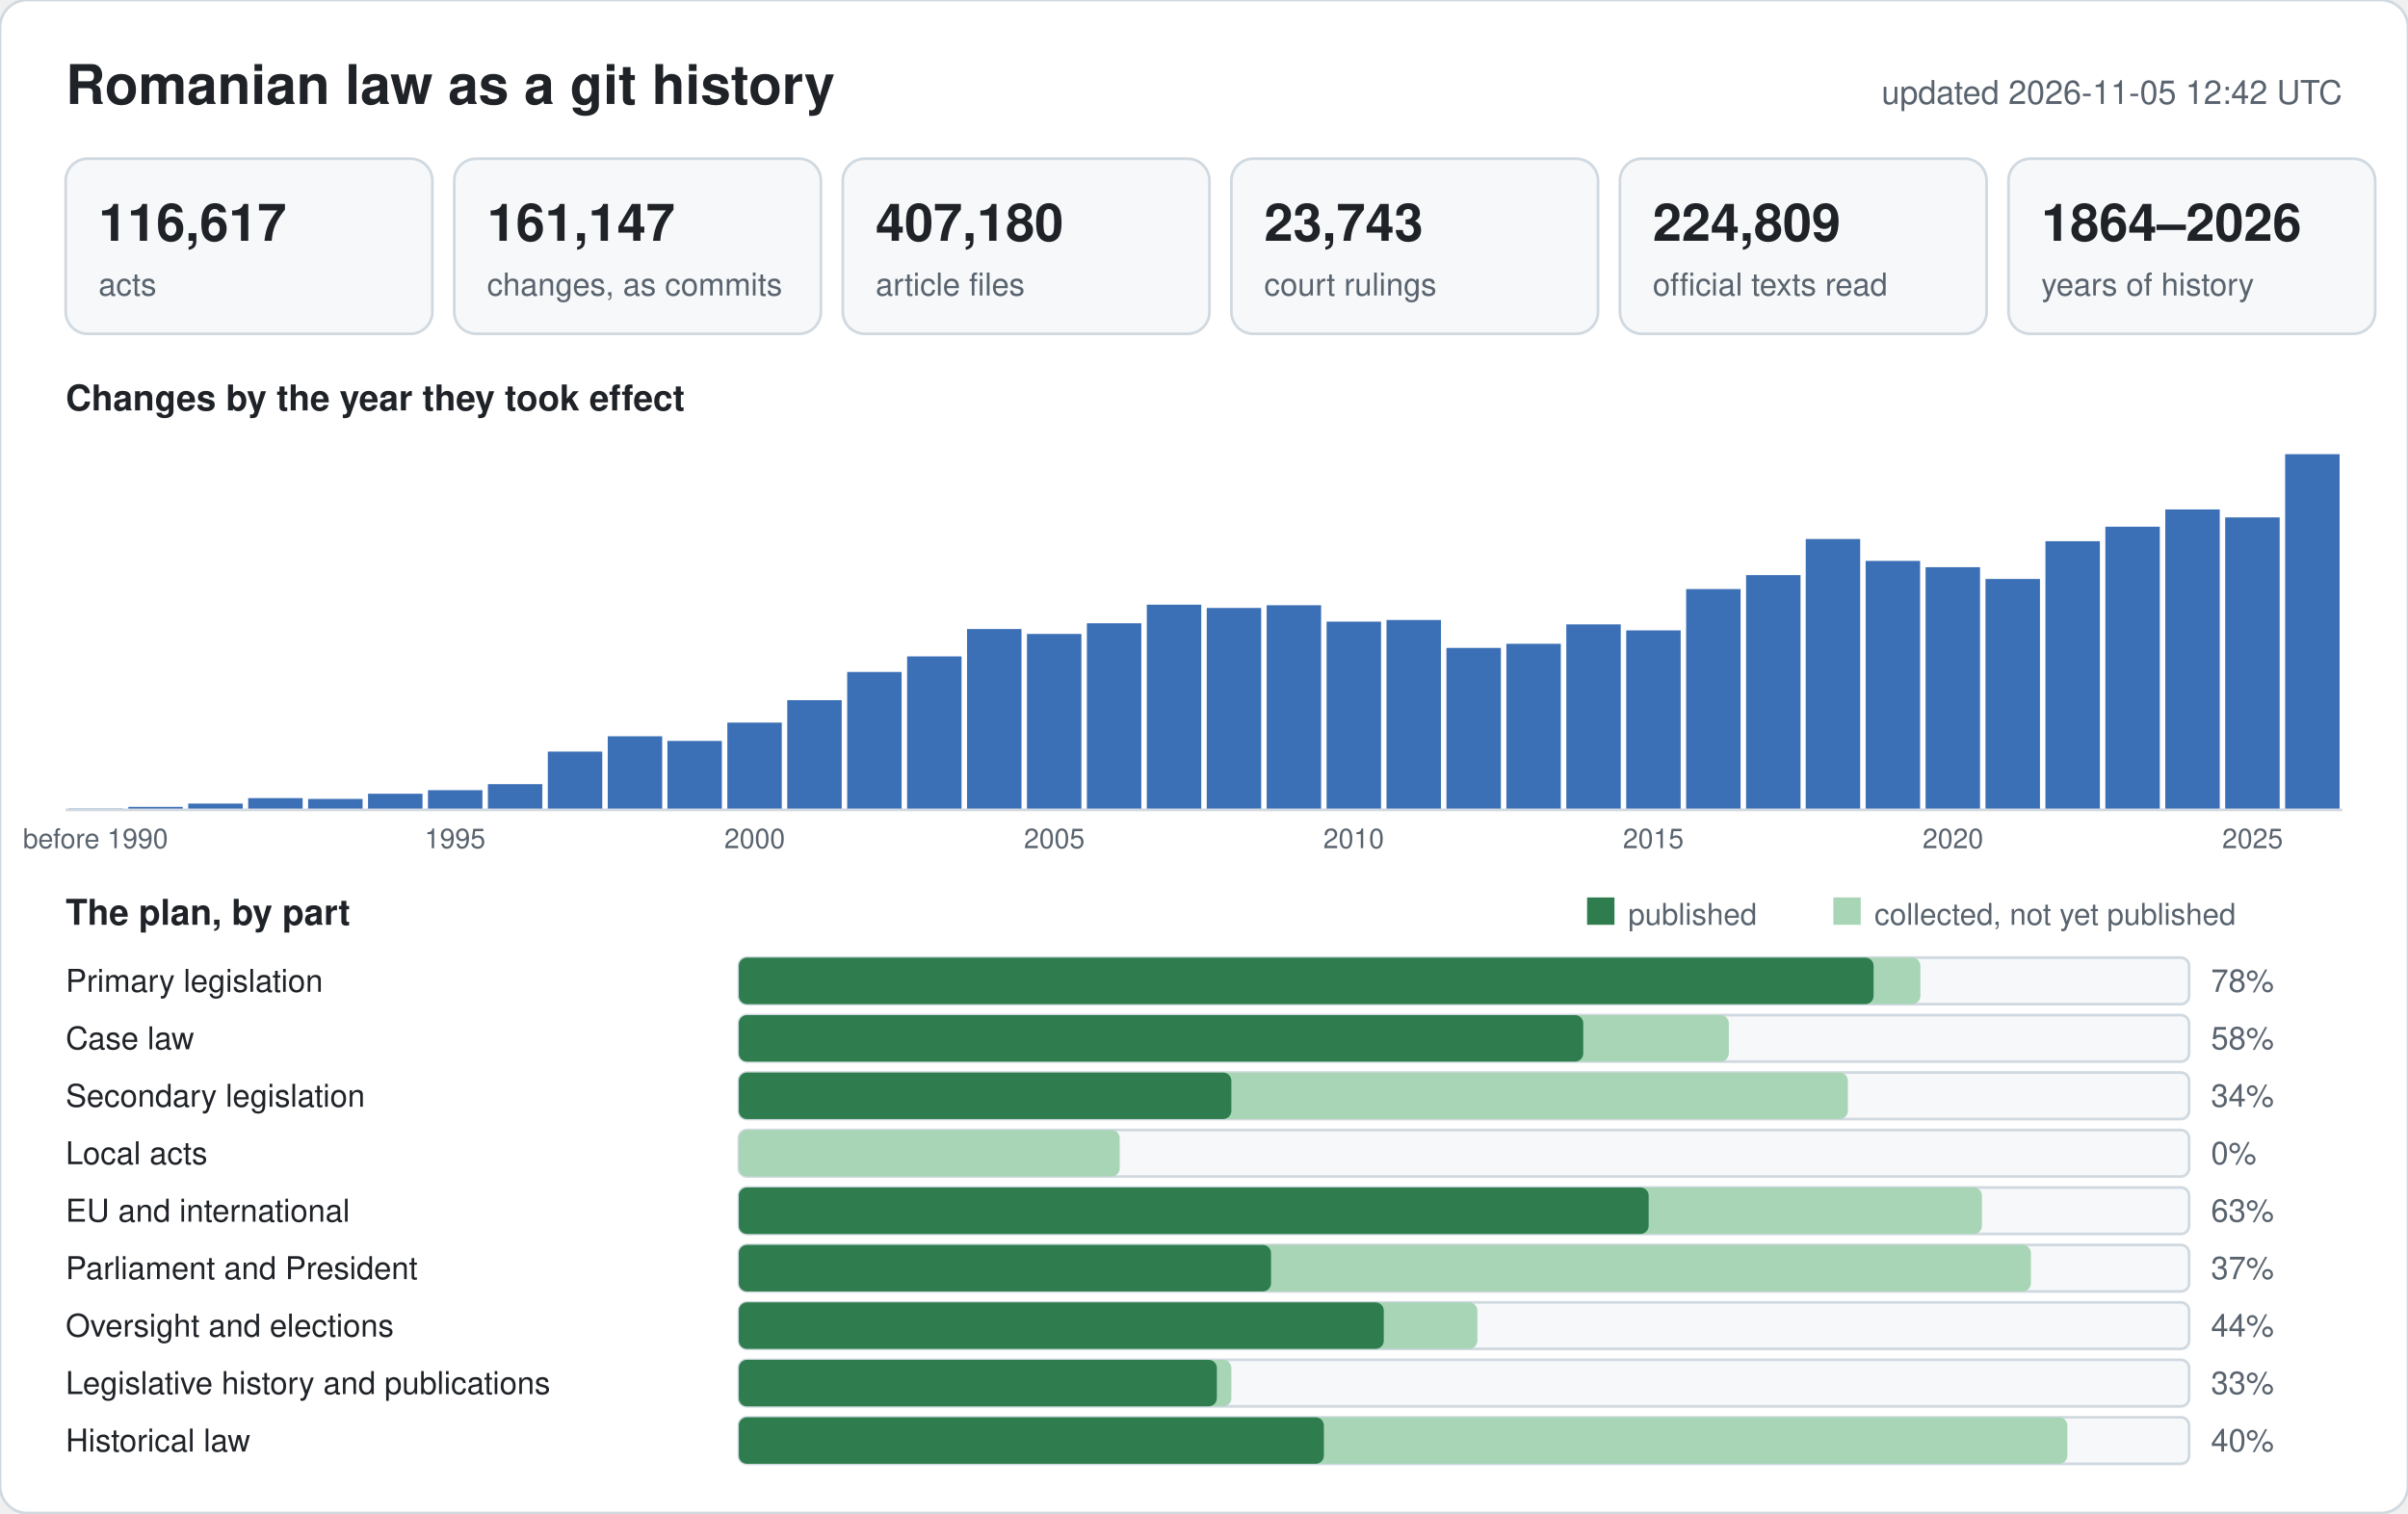
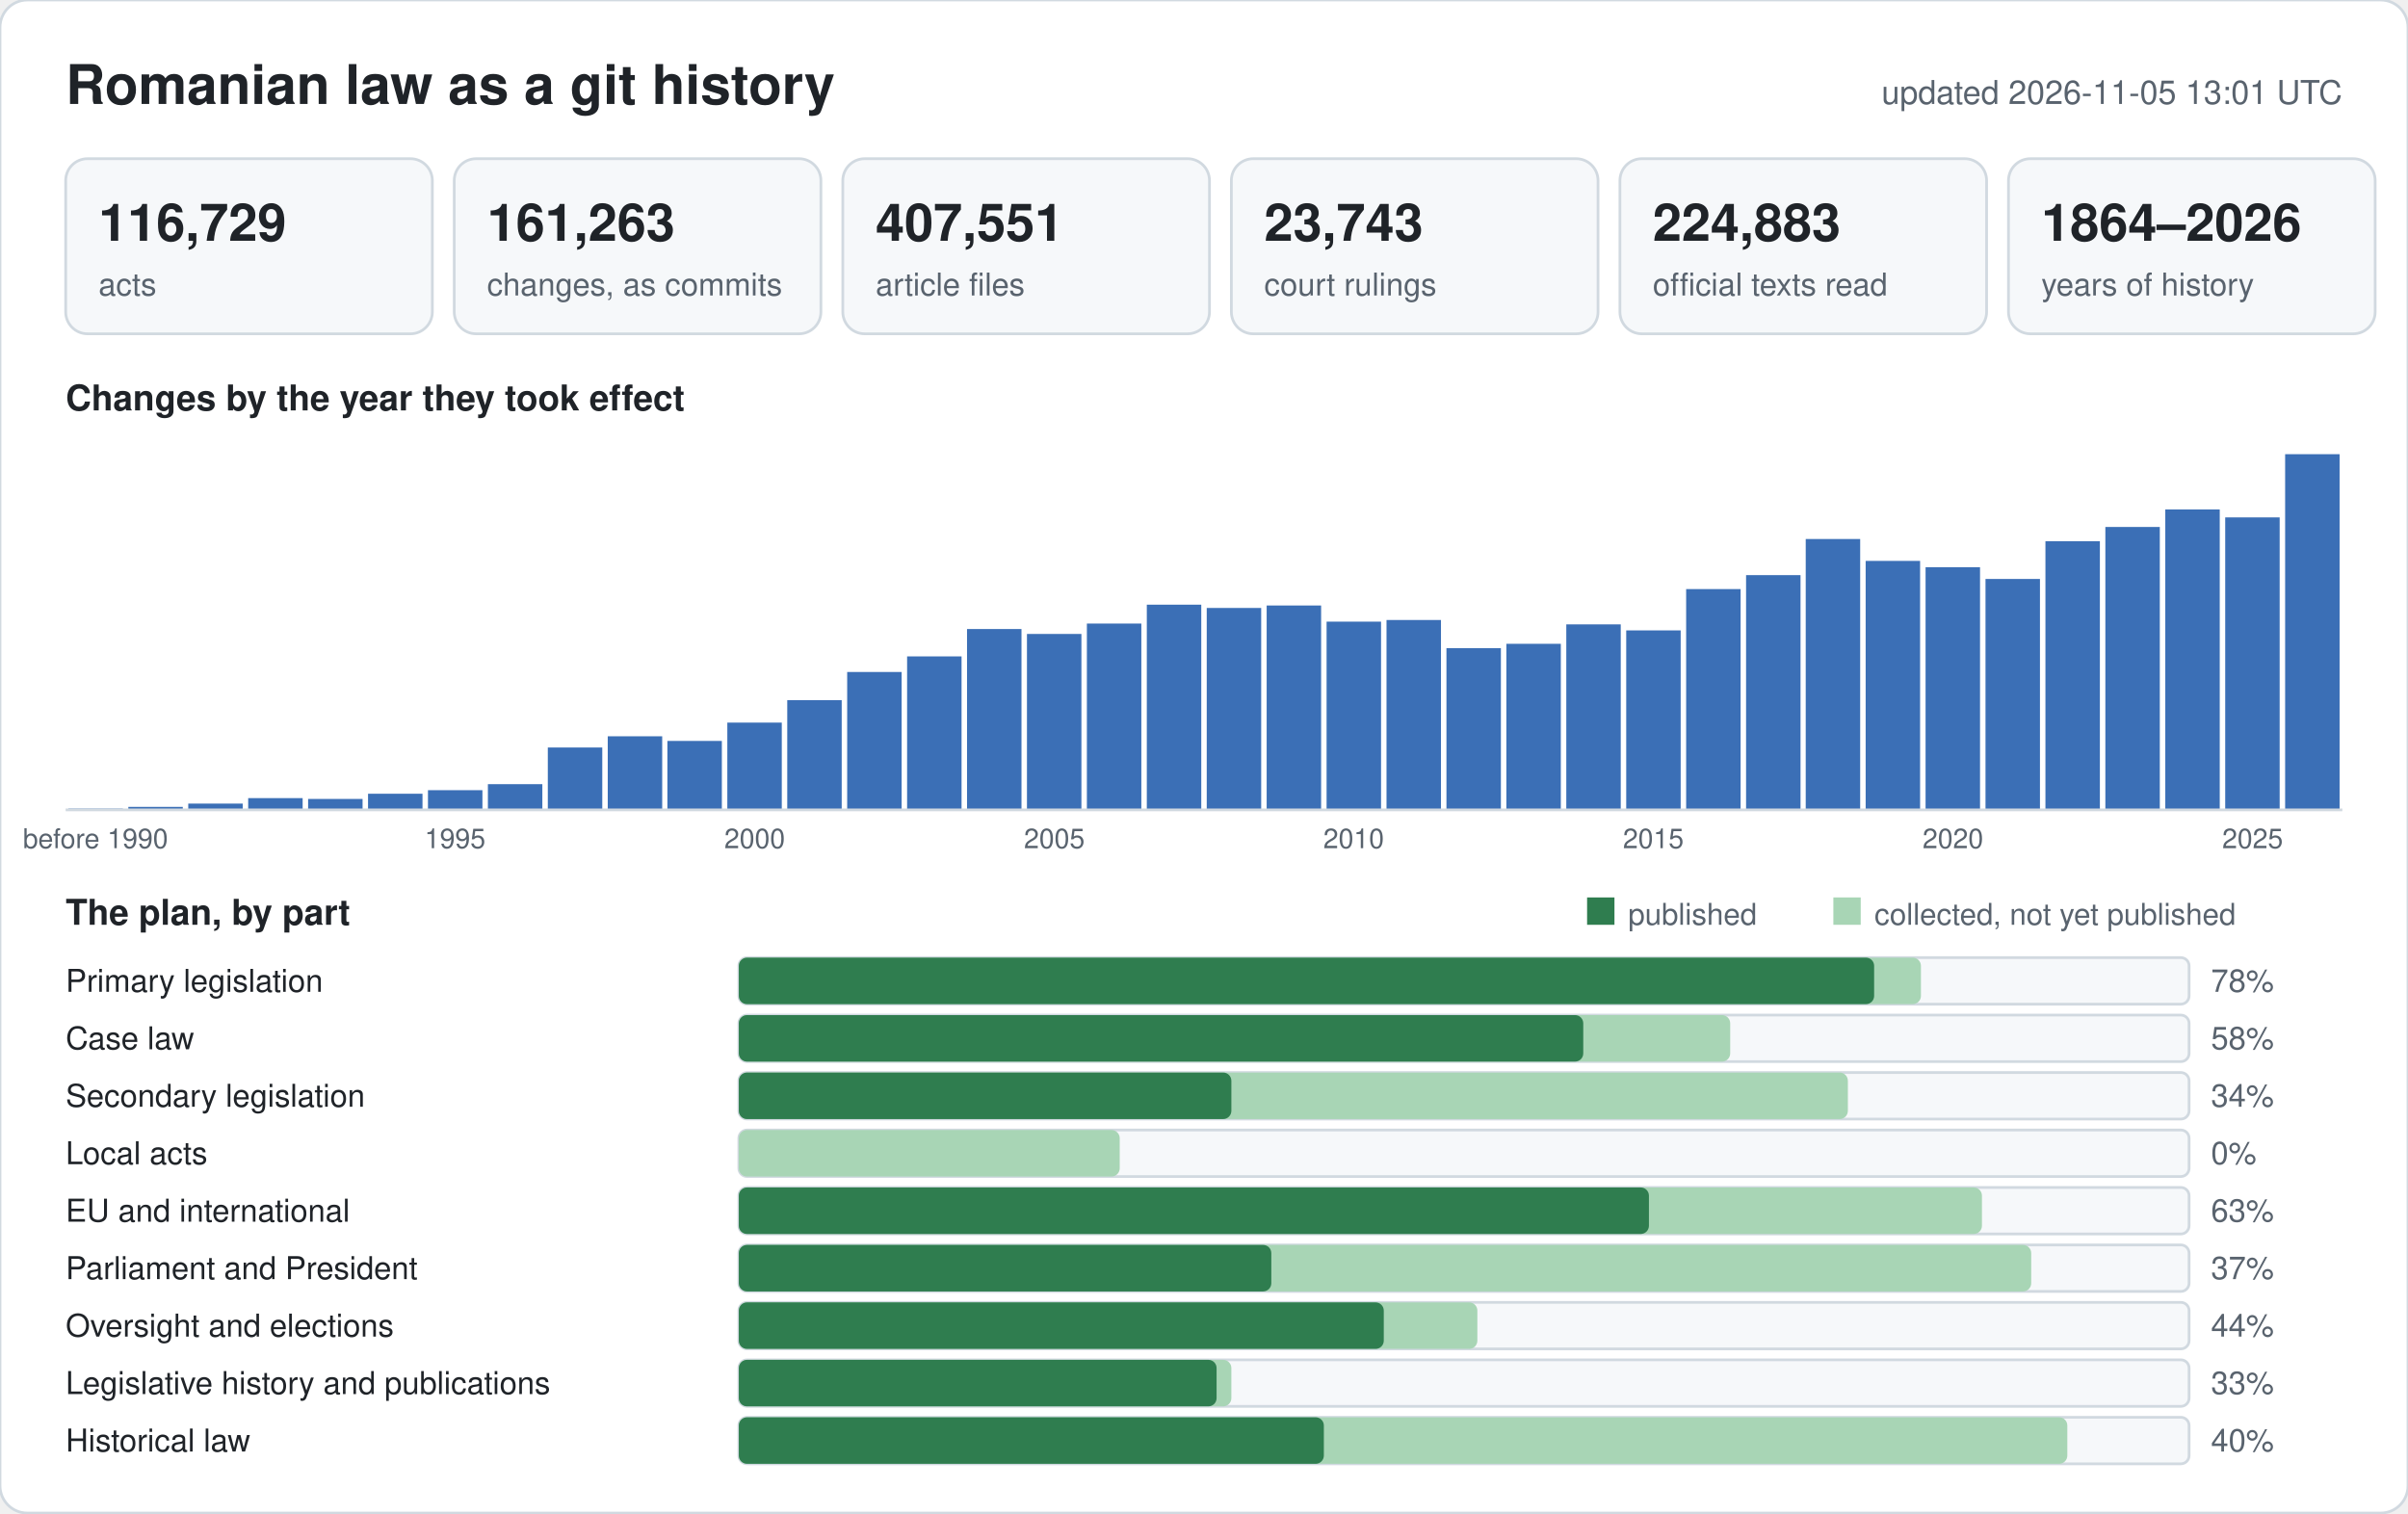
<svg xmlns="http://www.w3.org/2000/svg" width="880" height="553" viewBox="0 0 880 553" font-family="-apple-system,BlinkMacSystemFont,Segoe UI,Helvetica,Arial,sans-serif">
  <rect width="880" height="553" rx="10" fill="#ffffff" stroke="#d1d9e0" />
  <text x="24" y="38" font-size="20" font-weight="600" fill="#1f2328">Romanian law as a git history</text>
-   <text x="856" y="38" font-size="12" text-anchor="end" fill="#59636e">updated 2026-11-05 12:42 UTC</text>
+   <text x="856" y="38" font-size="12" text-anchor="end" fill="#59636e">updated 2026-11-05 13:01 UTC</text>
  <rect x="24" y="58" width="134" height="64" rx="8" fill="#f6f8fa" stroke="#d1d9e0" />
-   <text x="36" y="88" font-size="19" font-weight="600" fill="#1f2328">116,617</text>
+   <text x="36" y="88" font-size="19" font-weight="600" fill="#1f2328">116,729</text>
  <text x="36" y="108" font-size="11.5" fill="#59636e">acts</text>
  <rect x="166" y="58" width="134" height="64" rx="8" fill="#f6f8fa" stroke="#d1d9e0" />
-   <text x="178" y="88" font-size="19" font-weight="600" fill="#1f2328">161,147</text>
+   <text x="178" y="88" font-size="19" font-weight="600" fill="#1f2328">161,263</text>
  <text x="178" y="108" font-size="11.5" fill="#59636e">changes, as commits</text>
  <rect x="308" y="58" width="134" height="64" rx="8" fill="#f6f8fa" stroke="#d1d9e0" />
-   <text x="320" y="88" font-size="19" font-weight="600" fill="#1f2328">407,180</text>
+   <text x="320" y="88" font-size="19" font-weight="600" fill="#1f2328">407,551</text>
  <text x="320" y="108" font-size="11.5" fill="#59636e">article files</text>
  <rect x="450" y="58" width="134" height="64" rx="8" fill="#f6f8fa" stroke="#d1d9e0" />
  <text x="462" y="88" font-size="19" font-weight="600" fill="#1f2328">23,743</text>
  <text x="462" y="108" font-size="11.5" fill="#59636e">court rulings</text>
  <rect x="592" y="58" width="134" height="64" rx="8" fill="#f6f8fa" stroke="#d1d9e0" />
-   <text x="604" y="88" font-size="19" font-weight="600" fill="#1f2328">224,809</text>
+   <text x="604" y="88" font-size="19" font-weight="600" fill="#1f2328">224,883</text>
  <text x="604" y="108" font-size="11.5" fill="#59636e">official texts read</text>
  <rect x="734" y="58" width="134" height="64" rx="8" fill="#f6f8fa" stroke="#d1d9e0" />
  <text x="746" y="88" font-size="19" font-weight="600" fill="#1f2328">1864–2026</text>
  <text x="746" y="108" font-size="11.5" fill="#59636e">years of history</text>
  <text x="24" y="150" font-size="13" font-weight="600" fill="#1f2328">Changes by the year they took effect</text>
  <rect x="25.0" y="295.4" width="19.9" height="0.6" fill="#9db6dc" />
  <text x="34.9" y="310" font-size="10" text-anchor="middle" fill="#59636e">before 1990</text>
  <rect x="46.9" y="294.9" width="19.9" height="1.1" fill="#3b6fb6" />
  <rect x="68.8" y="293.7" width="19.9" height="2.3" fill="#3b6fb6" />
  <rect x="90.7" y="291.7" width="19.9" height="4.3" fill="#3b6fb6" />
  <rect x="112.6" y="292.0" width="19.9" height="4.0" fill="#3b6fb6" />
  <rect x="134.5" y="290.1" width="19.9" height="5.9" fill="#3b6fb6" />
  <rect x="156.4" y="288.8" width="19.9" height="7.2" fill="#3b6fb6" />
  <text x="166.3" y="310" font-size="10" text-anchor="middle" fill="#59636e">1995</text>
  <rect x="178.3" y="286.6" width="19.9" height="9.4" fill="#3b6fb6" />
-   <rect x="200.2" y="274.7" width="19.9" height="21.3" fill="#3b6fb6" />
+   <rect x="200.2" y="273.2" width="19.9" height="22.8" fill="#3b6fb6" />
  <rect x="222.1" y="269.1" width="19.9" height="26.9" fill="#3b6fb6" />
  <rect x="243.9" y="270.8" width="19.9" height="25.2" fill="#3b6fb6" />
  <rect x="265.8" y="264.1" width="19.9" height="31.9" fill="#3b6fb6" />
  <text x="275.8" y="310" font-size="10" text-anchor="middle" fill="#59636e">2000</text>
  <rect x="287.7" y="255.9" width="19.9" height="40.1" fill="#3b6fb6" />
  <rect x="309.6" y="245.6" width="19.9" height="50.4" fill="#3b6fb6" />
  <rect x="331.5" y="239.9" width="19.9" height="56.1" fill="#3b6fb6" />
  <rect x="353.4" y="229.9" width="19.9" height="66.1" fill="#3b6fb6" />
  <rect x="375.3" y="231.7" width="19.9" height="64.3" fill="#3b6fb6" />
  <text x="385.3" y="310" font-size="10" text-anchor="middle" fill="#59636e">2005</text>
-   <rect x="397.2" y="227.8" width="19.9" height="68.2" fill="#3b6fb6" />
+   <rect x="397.2" y="227.9" width="19.9" height="68.1" fill="#3b6fb6" />
  <rect x="419.1" y="221.0" width="19.9" height="75.0" fill="#3b6fb6" />
  <rect x="441.0" y="222.2" width="19.9" height="73.8" fill="#3b6fb6" />
-   <rect x="462.9" y="221.2" width="19.9" height="74.8" fill="#3b6fb6" />
+   <rect x="462.9" y="221.3" width="19.9" height="74.7" fill="#3b6fb6" />
  <rect x="484.8" y="227.2" width="19.9" height="68.8" fill="#3b6fb6" />
  <text x="494.7" y="310" font-size="10" text-anchor="middle" fill="#59636e">2010</text>
  <rect x="506.7" y="226.6" width="19.9" height="69.4" fill="#3b6fb6" />
-   <rect x="528.6" y="236.8" width="19.9" height="59.2" fill="#3b6fb6" />
+   <rect x="528.6" y="236.9" width="19.9" height="59.1" fill="#3b6fb6" />
  <rect x="550.5" y="235.3" width="19.9" height="60.7" fill="#3b6fb6" />
  <rect x="572.4" y="228.2" width="19.9" height="67.8" fill="#3b6fb6" />
  <rect x="594.3" y="230.4" width="19.9" height="65.6" fill="#3b6fb6" />
  <text x="604.2" y="310" font-size="10" text-anchor="middle" fill="#59636e">2015</text>
  <rect x="616.2" y="215.3" width="19.9" height="80.7" fill="#3b6fb6" />
  <rect x="638.1" y="210.2" width="19.9" height="85.8" fill="#3b6fb6" />
  <rect x="659.9" y="197.0" width="19.9" height="99.0" fill="#3b6fb6" />
  <rect x="681.8" y="205.0" width="19.9" height="91.0" fill="#3b6fb6" />
  <rect x="703.7" y="207.3" width="19.9" height="88.7" fill="#3b6fb6" />
  <text x="713.7" y="310" font-size="10" text-anchor="middle" fill="#59636e">2020</text>
  <rect x="725.6" y="211.6" width="19.9" height="84.4" fill="#3b6fb6" />
  <rect x="747.5" y="197.8" width="19.9" height="98.2" fill="#3b6fb6" />
-   <rect x="769.4" y="192.5" width="19.9" height="103.5" fill="#3b6fb6" />
+   <rect x="769.4" y="192.6" width="19.9" height="103.4" fill="#3b6fb6" />
  <rect x="791.3" y="186.2" width="19.9" height="109.8" fill="#3b6fb6" />
  <rect x="813.2" y="189.1" width="19.9" height="106.9" fill="#3b6fb6" />
  <text x="823.2" y="310" font-size="10" text-anchor="middle" fill="#59636e">2025</text>
  <rect x="835.1" y="166.0" width="19.9" height="130.0" fill="#3b6fb6" />
  <line x1="24" y1="296" x2="856" y2="296" stroke="#d1d9e0" />
  <text x="24" y="338" font-size="13" font-weight="600" fill="#1f2328">The plan, by part</text>
  <rect x="580" y="328" width="10" height="10" fill="#2f7d4f" />
  <text x="595" y="338" font-size="11" fill="#59636e">published</text>
  <rect x="670" y="328" width="10" height="10" fill="#a8d5b5" />
  <text x="685" y="338" font-size="11" fill="#59636e">collected, not yet published</text>
  <text x="24" y="362.5" font-size="11.5" fill="#1f2328">Primary legislation</text>
  <rect x="270" y="350" width="530" height="17" rx="3" fill="#f6f8fa" stroke="#d1d9e0" />
-   <rect x="270" y="350" width="431.8" height="17" rx="3" fill="#a8d5b5" />
-   <rect x="270" y="350" width="414.7" height="17" rx="3" fill="#2f7d4f" />
+   <rect x="270" y="350" width="432.0" height="17" rx="3" fill="#a8d5b5" />
+   <rect x="270" y="350" width="414.9" height="17" rx="3" fill="#2f7d4f" />
  <text x="808" y="362.5" font-size="11.5" fill="#59636e">78%</text>
  <text x="24" y="383.5" font-size="11.5" fill="#1f2328">Case law</text>
  <rect x="270" y="371" width="530" height="17" rx="3" fill="#f6f8fa" stroke="#d1d9e0" />
-   <rect x="270" y="371" width="361.8" height="17" rx="3" fill="#a8d5b5" />
+   <rect x="270" y="371" width="362.3" height="17" rx="3" fill="#a8d5b5" />
  <rect x="270" y="371" width="308.6" height="17" rx="3" fill="#2f7d4f" />
  <text x="808" y="383.5" font-size="11.5" fill="#59636e">58%</text>
  <text x="24" y="404.5" font-size="11.5" fill="#1f2328">Secondary legislation</text>
  <rect x="270" y="392" width="530" height="17" rx="3" fill="#f6f8fa" stroke="#d1d9e0" />
  <rect x="270" y="392" width="405.3" height="17" rx="3" fill="#a8d5b5" />
  <rect x="270" y="392" width="180.0" height="17" rx="3" fill="#2f7d4f" />
  <text x="808" y="404.5" font-size="11.5" fill="#59636e">34%</text>
  <text x="24" y="425.5" font-size="11.5" fill="#1f2328">Local acts</text>
  <rect x="270" y="413" width="530" height="17" rx="3" fill="#f6f8fa" stroke="#d1d9e0" />
  <rect x="270" y="413" width="139.2" height="17" rx="3" fill="#a8d5b5" />
  <rect x="270" y="413" width="0.0" height="17" rx="3" fill="#2f7d4f" />
  <text x="808" y="425.5" font-size="11.5" fill="#59636e">0%</text>
  <text x="24" y="446.5" font-size="11.5" fill="#1f2328">EU and international</text>
  <rect x="270" y="434" width="530" height="17" rx="3" fill="#f6f8fa" stroke="#d1d9e0" />
  <rect x="270" y="434" width="454.3" height="17" rx="3" fill="#a8d5b5" />
-   <rect x="270" y="434" width="332.5" height="17" rx="3" fill="#2f7d4f" />
+   <rect x="270" y="434" width="332.6" height="17" rx="3" fill="#2f7d4f" />
  <text x="808" y="446.5" font-size="11.5" fill="#59636e">63%</text>
  <text x="24" y="467.5" font-size="11.5" fill="#1f2328">Parliament and President</text>
  <rect x="270" y="455" width="530" height="17" rx="3" fill="#f6f8fa" stroke="#d1d9e0" />
-   <rect x="270" y="455" width="472.2" height="17" rx="3" fill="#a8d5b5" />
-   <rect x="270" y="455" width="194.5" height="17" rx="3" fill="#2f7d4f" />
+   <rect x="270" y="455" width="472.3" height="17" rx="3" fill="#a8d5b5" />
+   <rect x="270" y="455" width="194.6" height="17" rx="3" fill="#2f7d4f" />
  <text x="808" y="467.5" font-size="11.5" fill="#59636e">37%</text>
  <text x="24" y="488.5" font-size="11.5" fill="#1f2328">Oversight and elections</text>
  <rect x="270" y="476" width="530" height="17" rx="3" fill="#f6f8fa" stroke="#d1d9e0" />
  <rect x="270" y="476" width="269.9" height="17" rx="3" fill="#a8d5b5" />
  <rect x="270" y="476" width="235.7" height="17" rx="3" fill="#2f7d4f" />
  <text x="808" y="488.5" font-size="11.5" fill="#59636e">44%</text>
  <text x="24" y="509.5" font-size="11.5" fill="#1f2328">Legislative history and publications</text>
  <rect x="270" y="497" width="530" height="17" rx="3" fill="#f6f8fa" stroke="#d1d9e0" />
  <rect x="270" y="497" width="180.0" height="17" rx="3" fill="#a8d5b5" />
-   <rect x="270" y="497" width="174.7" height="17" rx="3" fill="#2f7d4f" />
+   <rect x="270" y="497" width="174.6" height="17" rx="3" fill="#2f7d4f" />
  <text x="808" y="509.5" font-size="11.5" fill="#59636e">33%</text>
  <text x="24" y="530.5" font-size="11.5" fill="#1f2328">Historical law</text>
  <rect x="270" y="518" width="530" height="17" rx="3" fill="#f6f8fa" stroke="#d1d9e0" />
  <rect x="270" y="518" width="485.5" height="17" rx="3" fill="#a8d5b5" />
  <rect x="270" y="518" width="213.8" height="17" rx="3" fill="#2f7d4f" />
  <text x="808" y="530.5" font-size="11.5" fill="#59636e">40%</text>
</svg>
